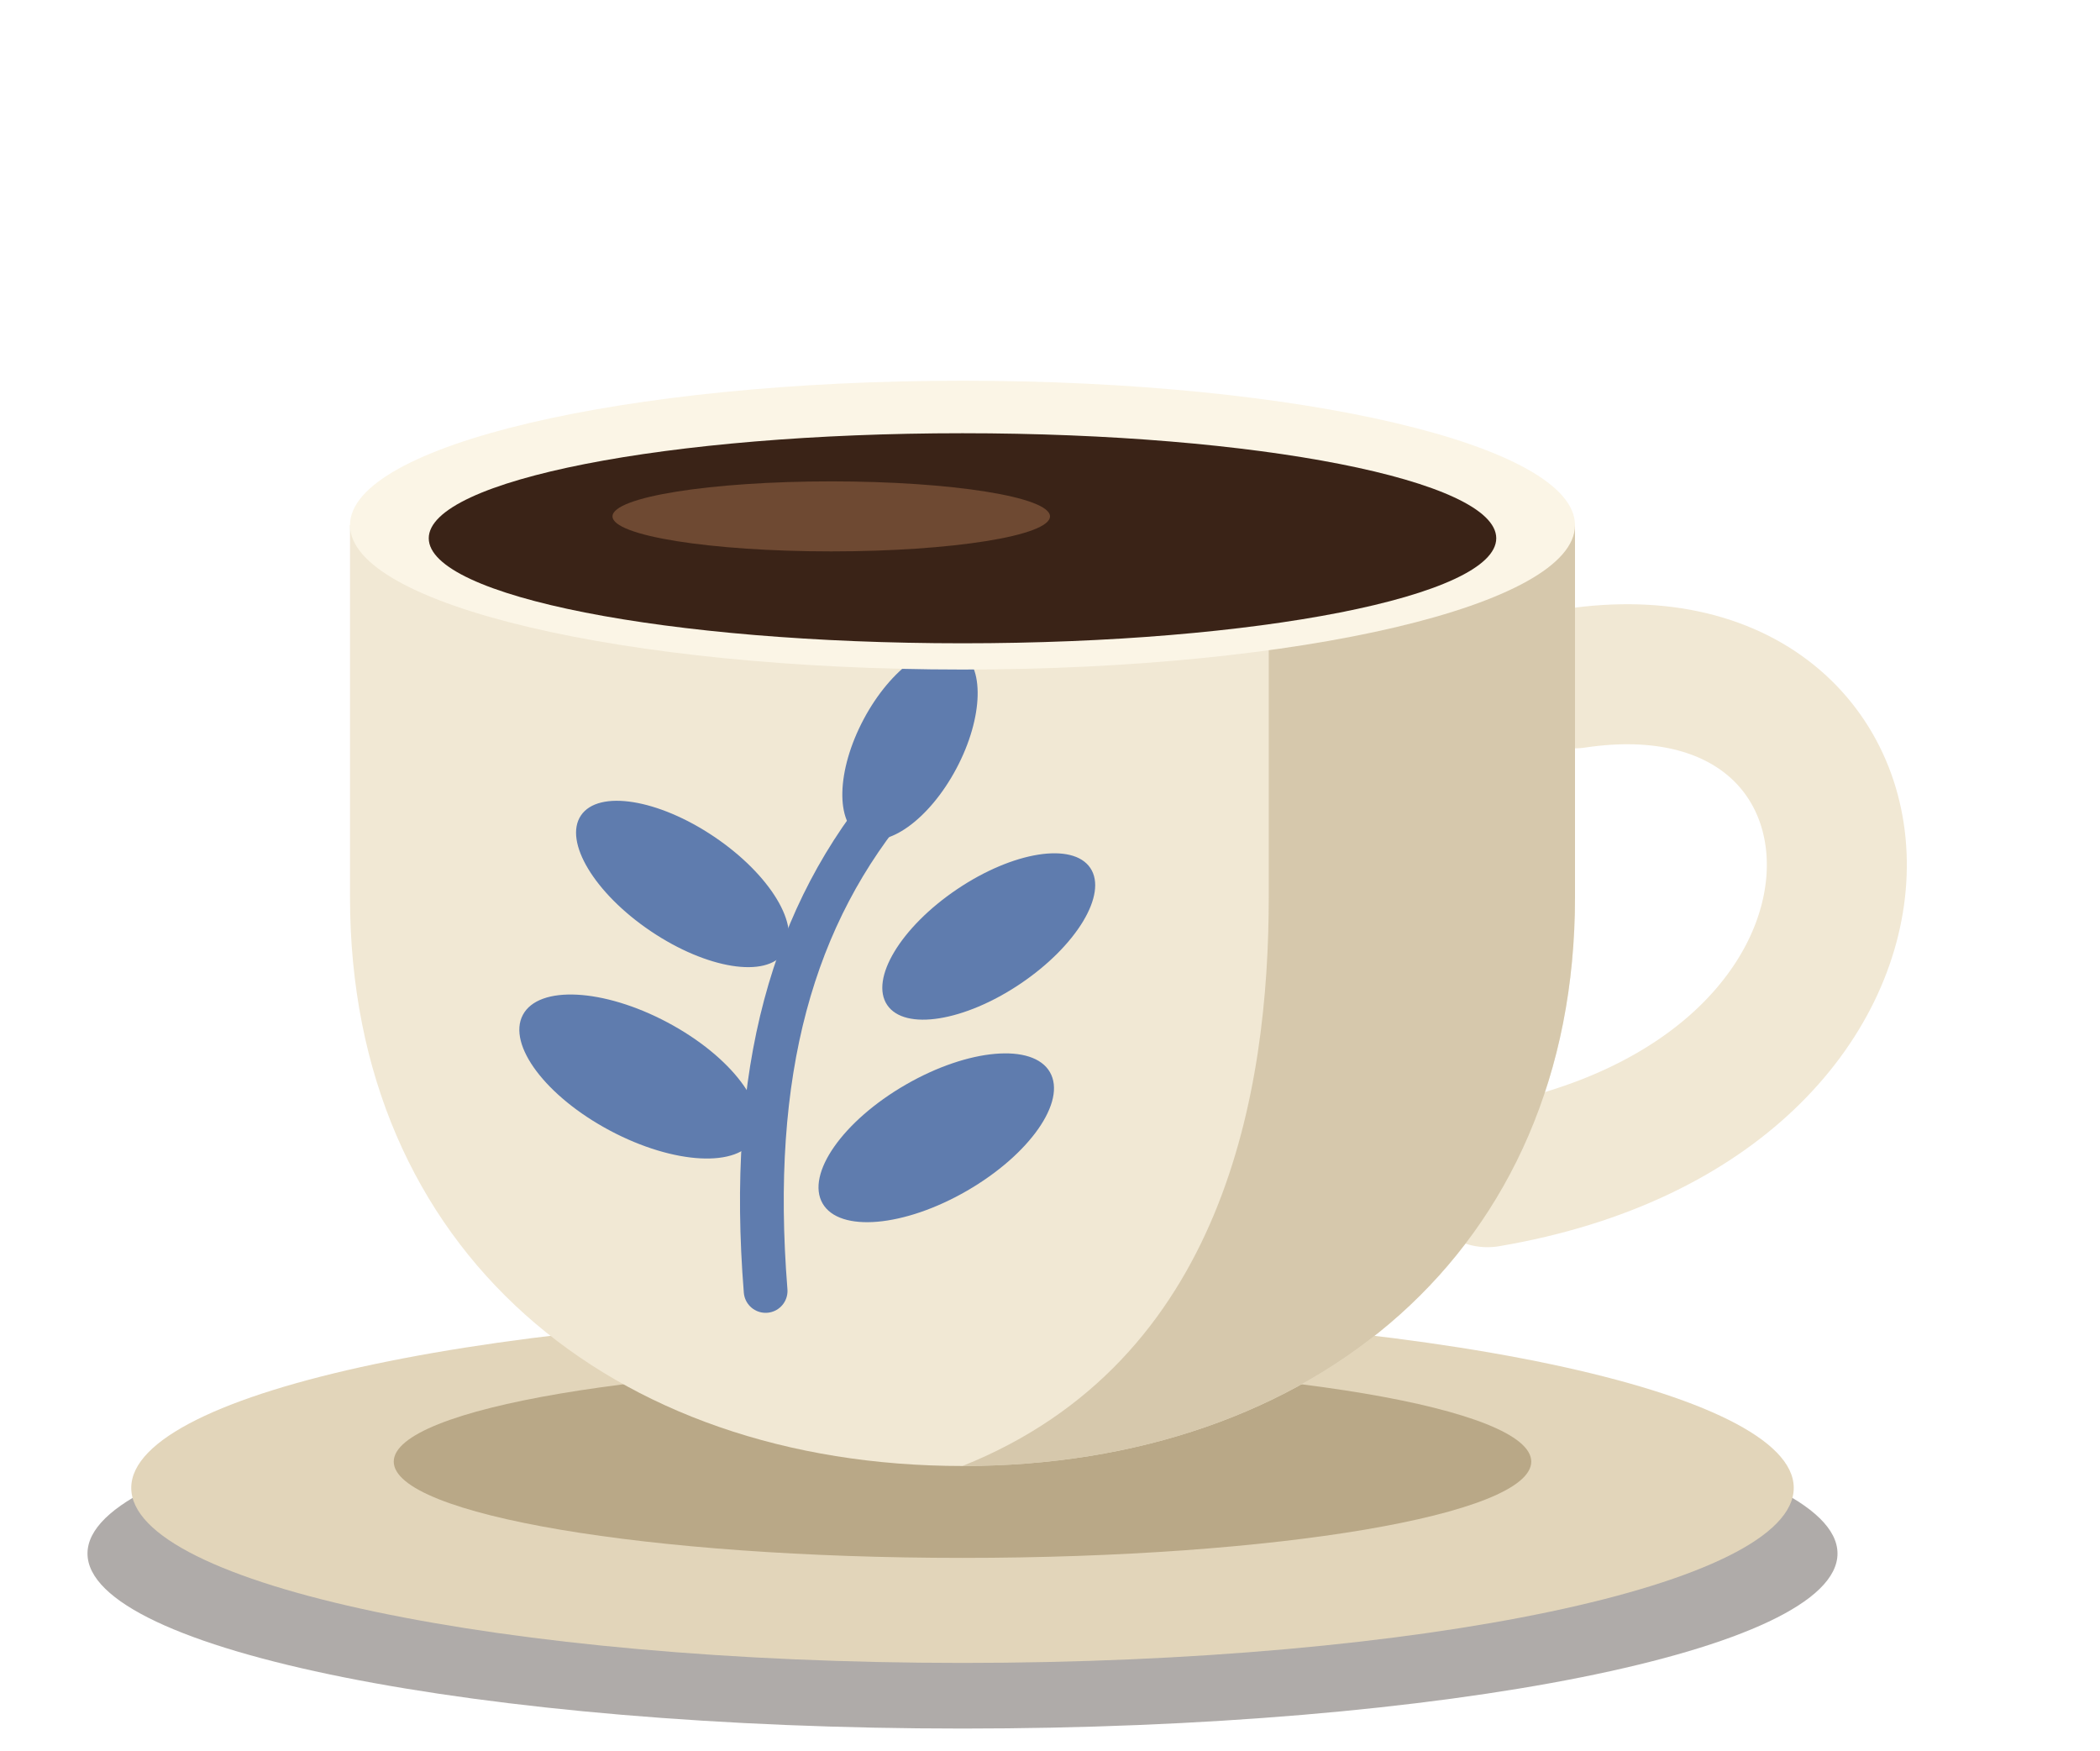
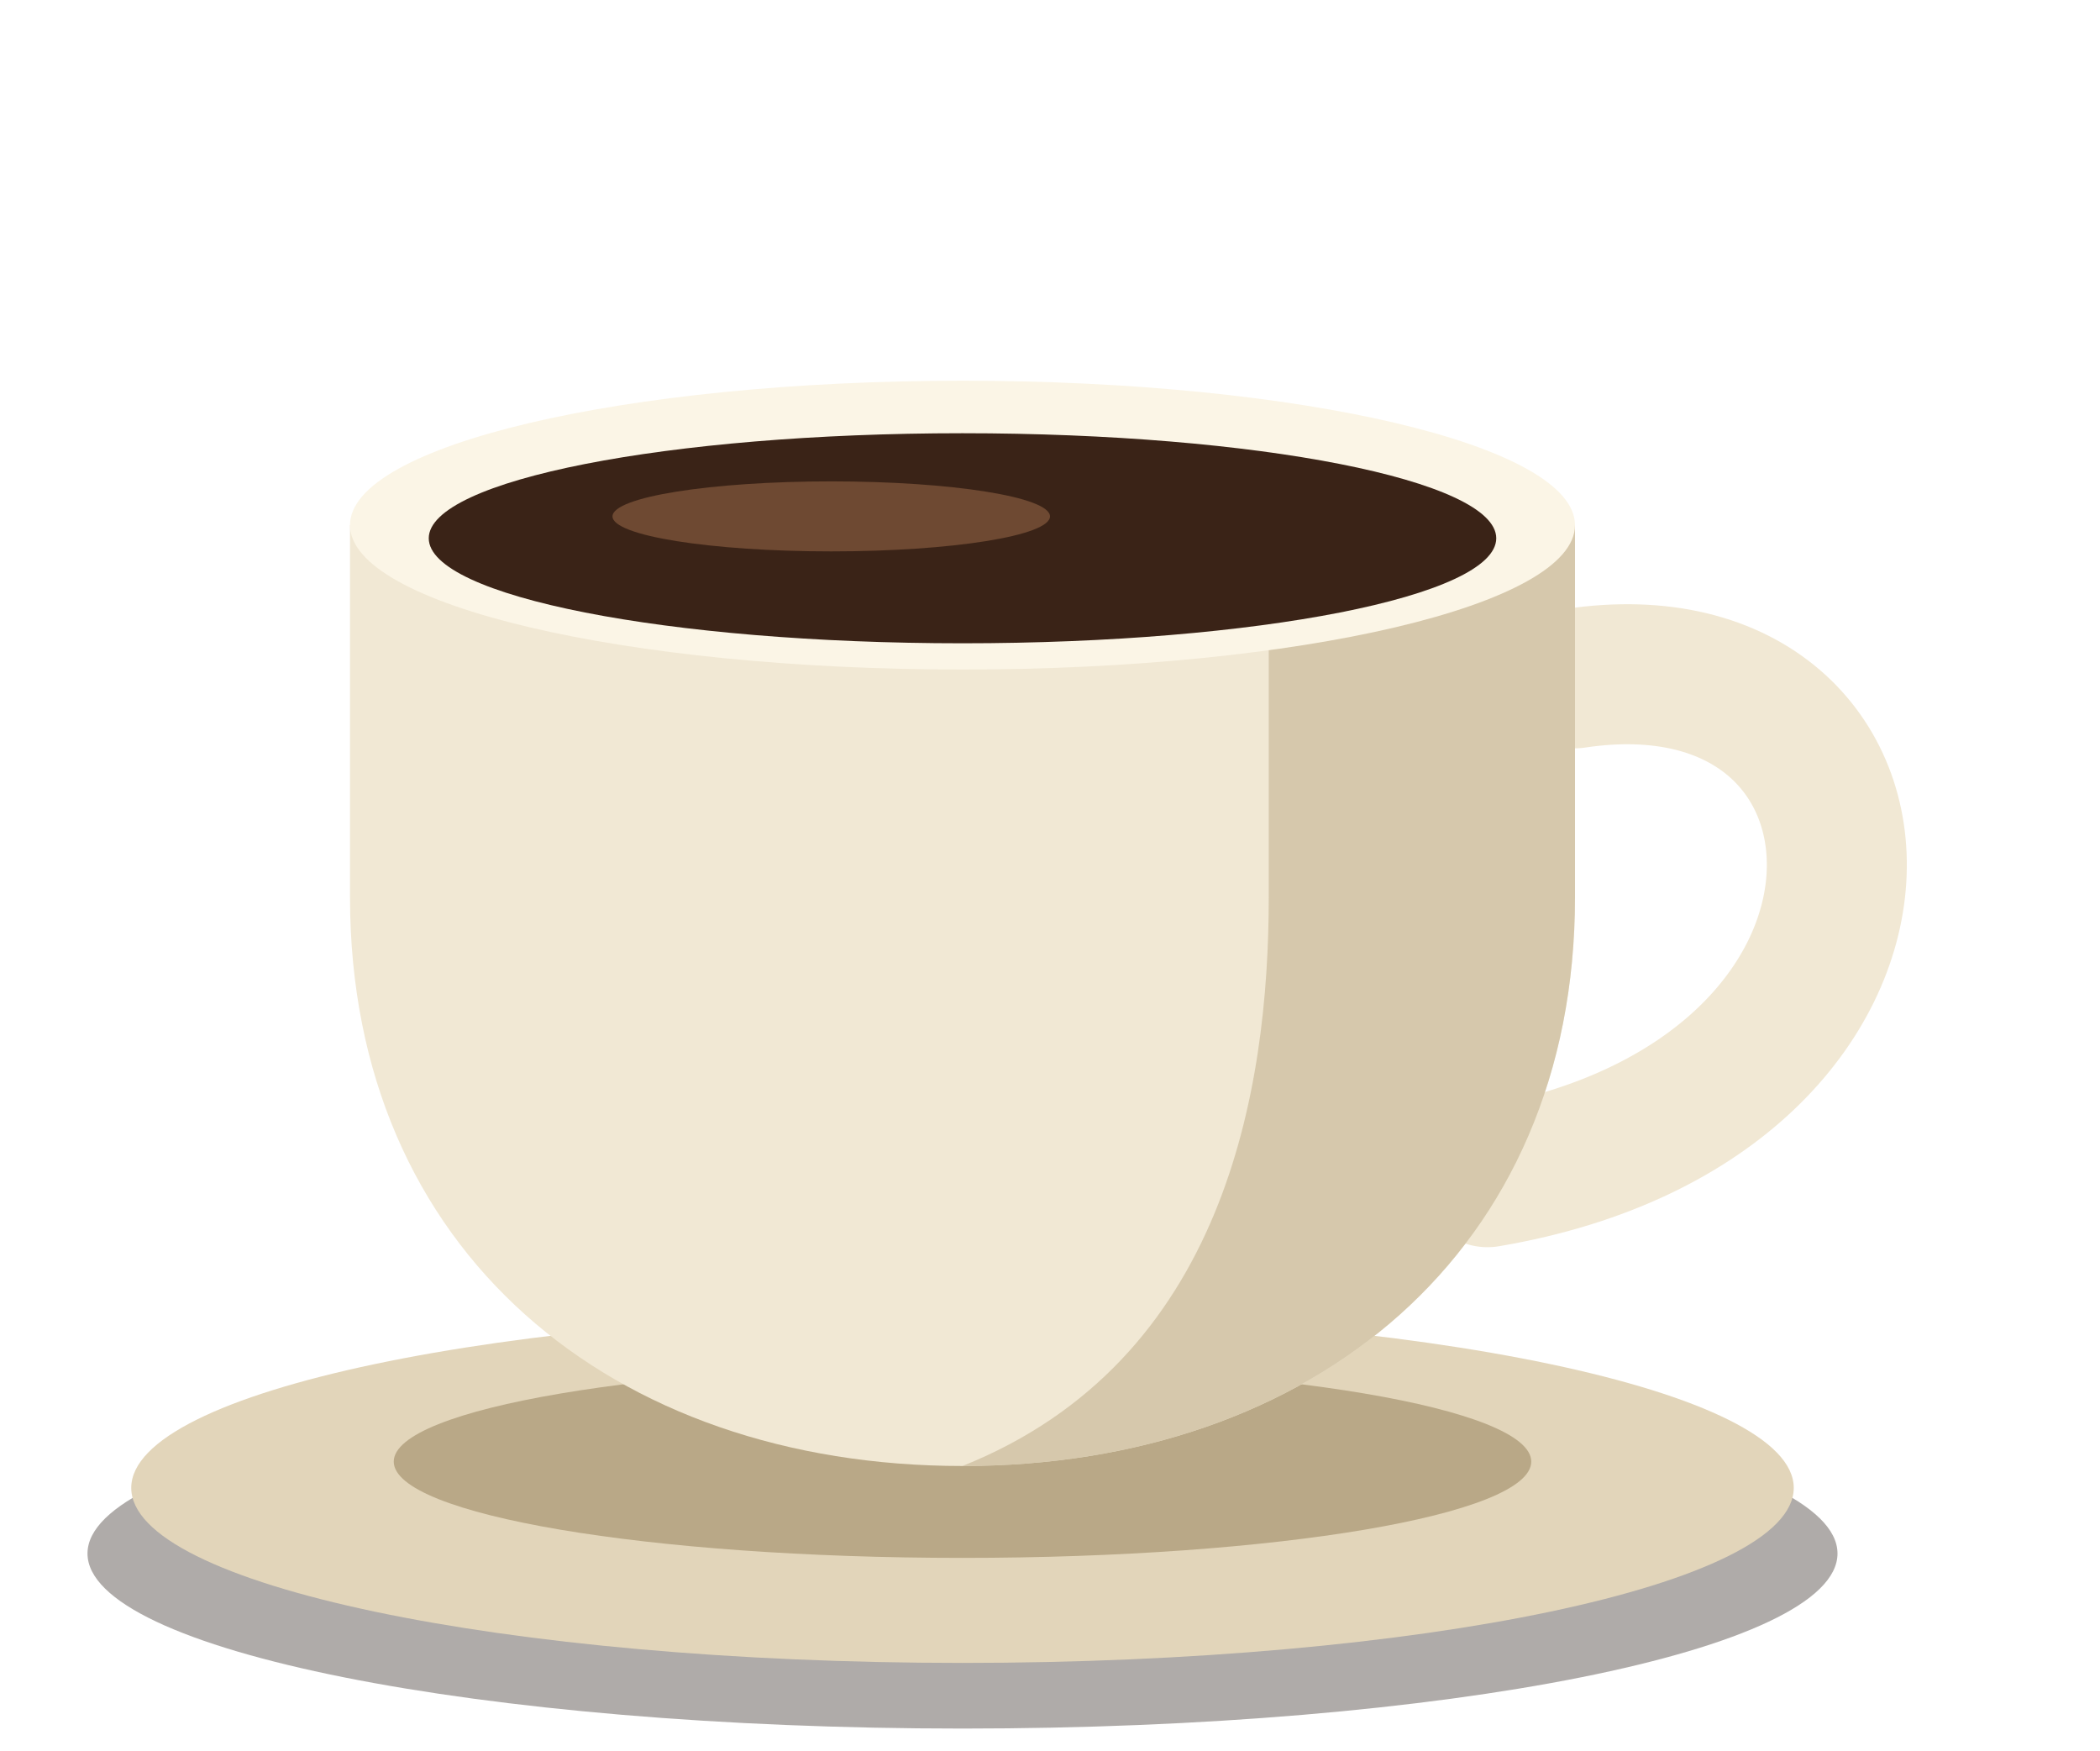
<svg xmlns="http://www.w3.org/2000/svg" viewBox="0 0 48 40">
  <ellipse cx="22" cy="35.5" rx="20" ry="4" fill="#1a0f08" opacity=".35" />
  <ellipse cx="22" cy="34" rx="19" ry="4" fill="#e2d5ba" />
  <ellipse cx="22" cy="33.4" rx="13" ry="2.2" fill="#b9a887" />
  <path d="M36 15.5c8-1.2 8.6 9.6-2 11.4" fill="none" stroke="#f1e8d4" stroke-width="3.2" stroke-linecap="round" />
  <path d="M8 12h28v8.5C36 28.6 30 33.5 22 33.5S8 28.6 8 20.5z" fill="#f1e8d4" />
  <path d="M29 12h7v8.5c0 8.1-6 13-14 13 6-2.4 7-8.6 7-13z" fill="#cdbe9f" opacity=".75" />
-   <g fill="#5f7cae">
-     <path d="M17.5 29.5c-.4-5 .6-8.6 3-11.4" fill="none" stroke="#5f7cae" stroke-width="1" stroke-linecap="round" />
-     <ellipse cx="14.6" cy="24.6" rx="3" ry="1.4" transform="rotate(28 14.6 24.6)" />
-     <ellipse cx="21.4" cy="26" rx="3" ry="1.4" transform="rotate(-30 21.4 26)" />
-     <ellipse cx="15.6" cy="20.2" rx="2.8" ry="1.3" transform="rotate(34 15.6 20.2)" />
-     <ellipse cx="22.6" cy="21.4" rx="2.8" ry="1.3" transform="rotate(-34 22.6 21.4)" />
-     <ellipse cx="20.8" cy="17" rx="2.4" ry="1.2" transform="rotate(-62 20.8 17)" />
-   </g>
  <ellipse cx="22" cy="12" rx="14" ry="3.3" fill="#fbf5e6" />
  <ellipse cx="22" cy="12.3" rx="12.2" ry="2.4" fill="#3a2317" />
  <ellipse cx="19" cy="11.8" rx="5" ry=".8" fill="#7a5238" opacity=".8" />
</svg>
